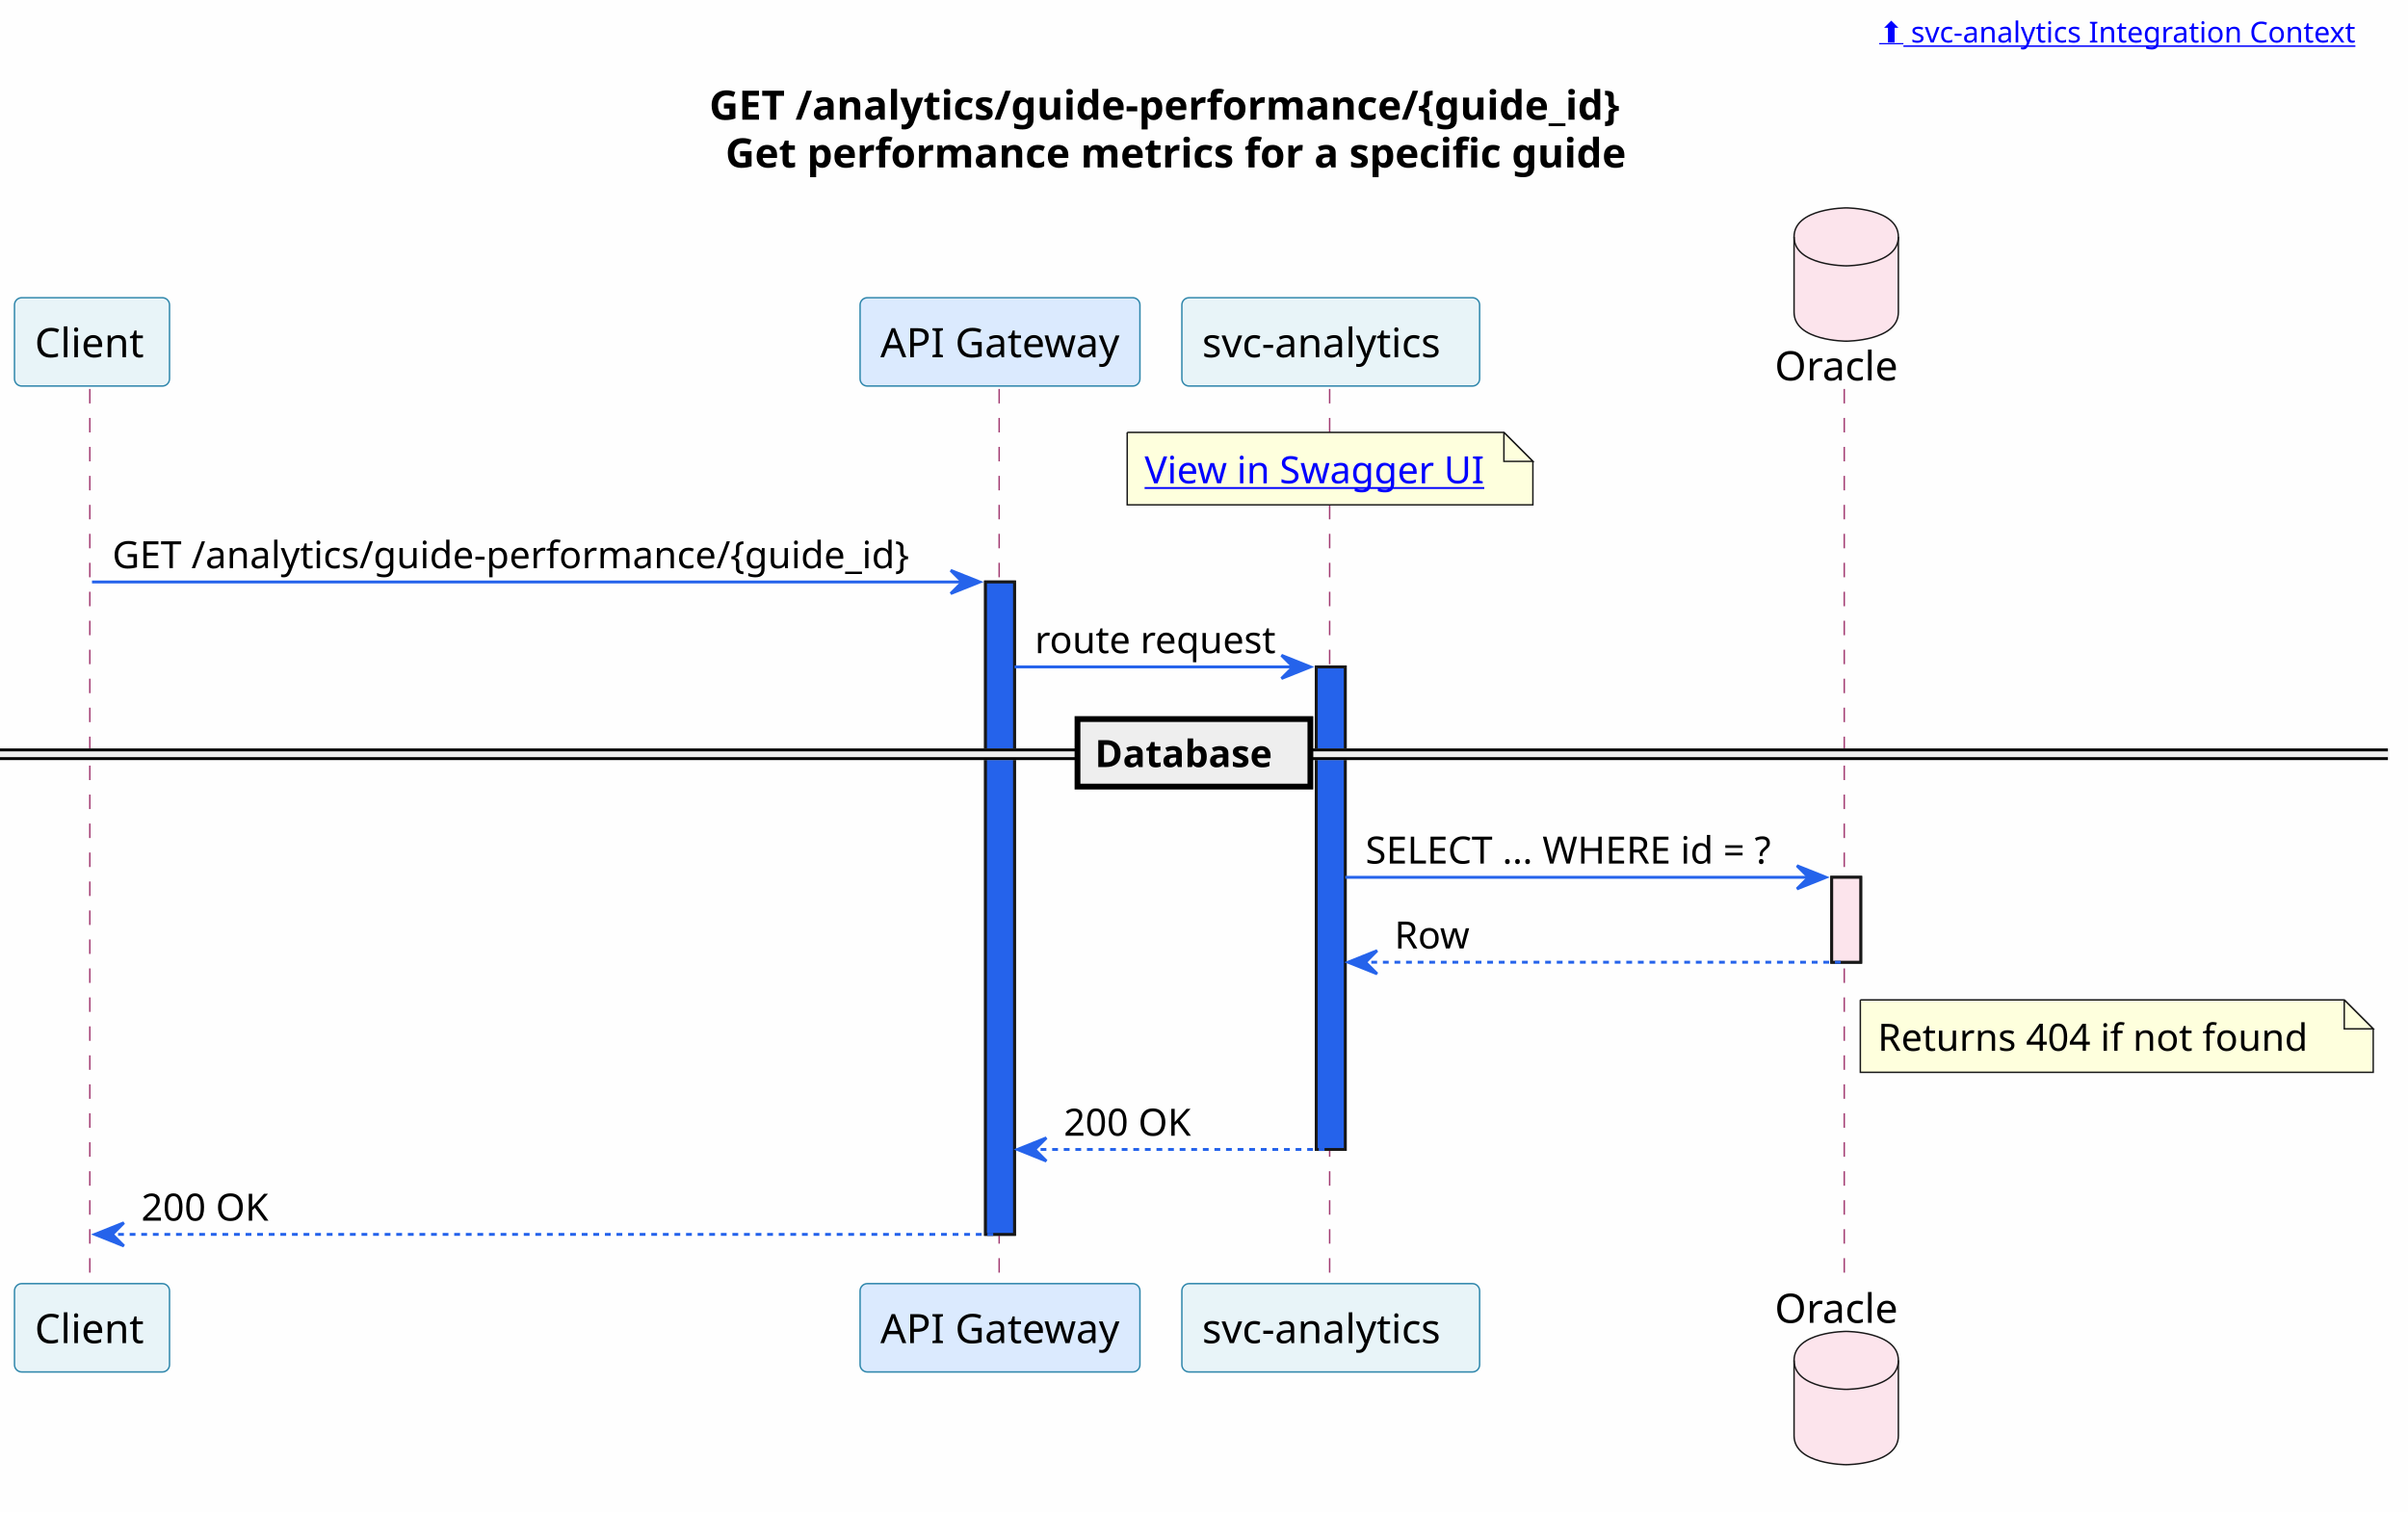
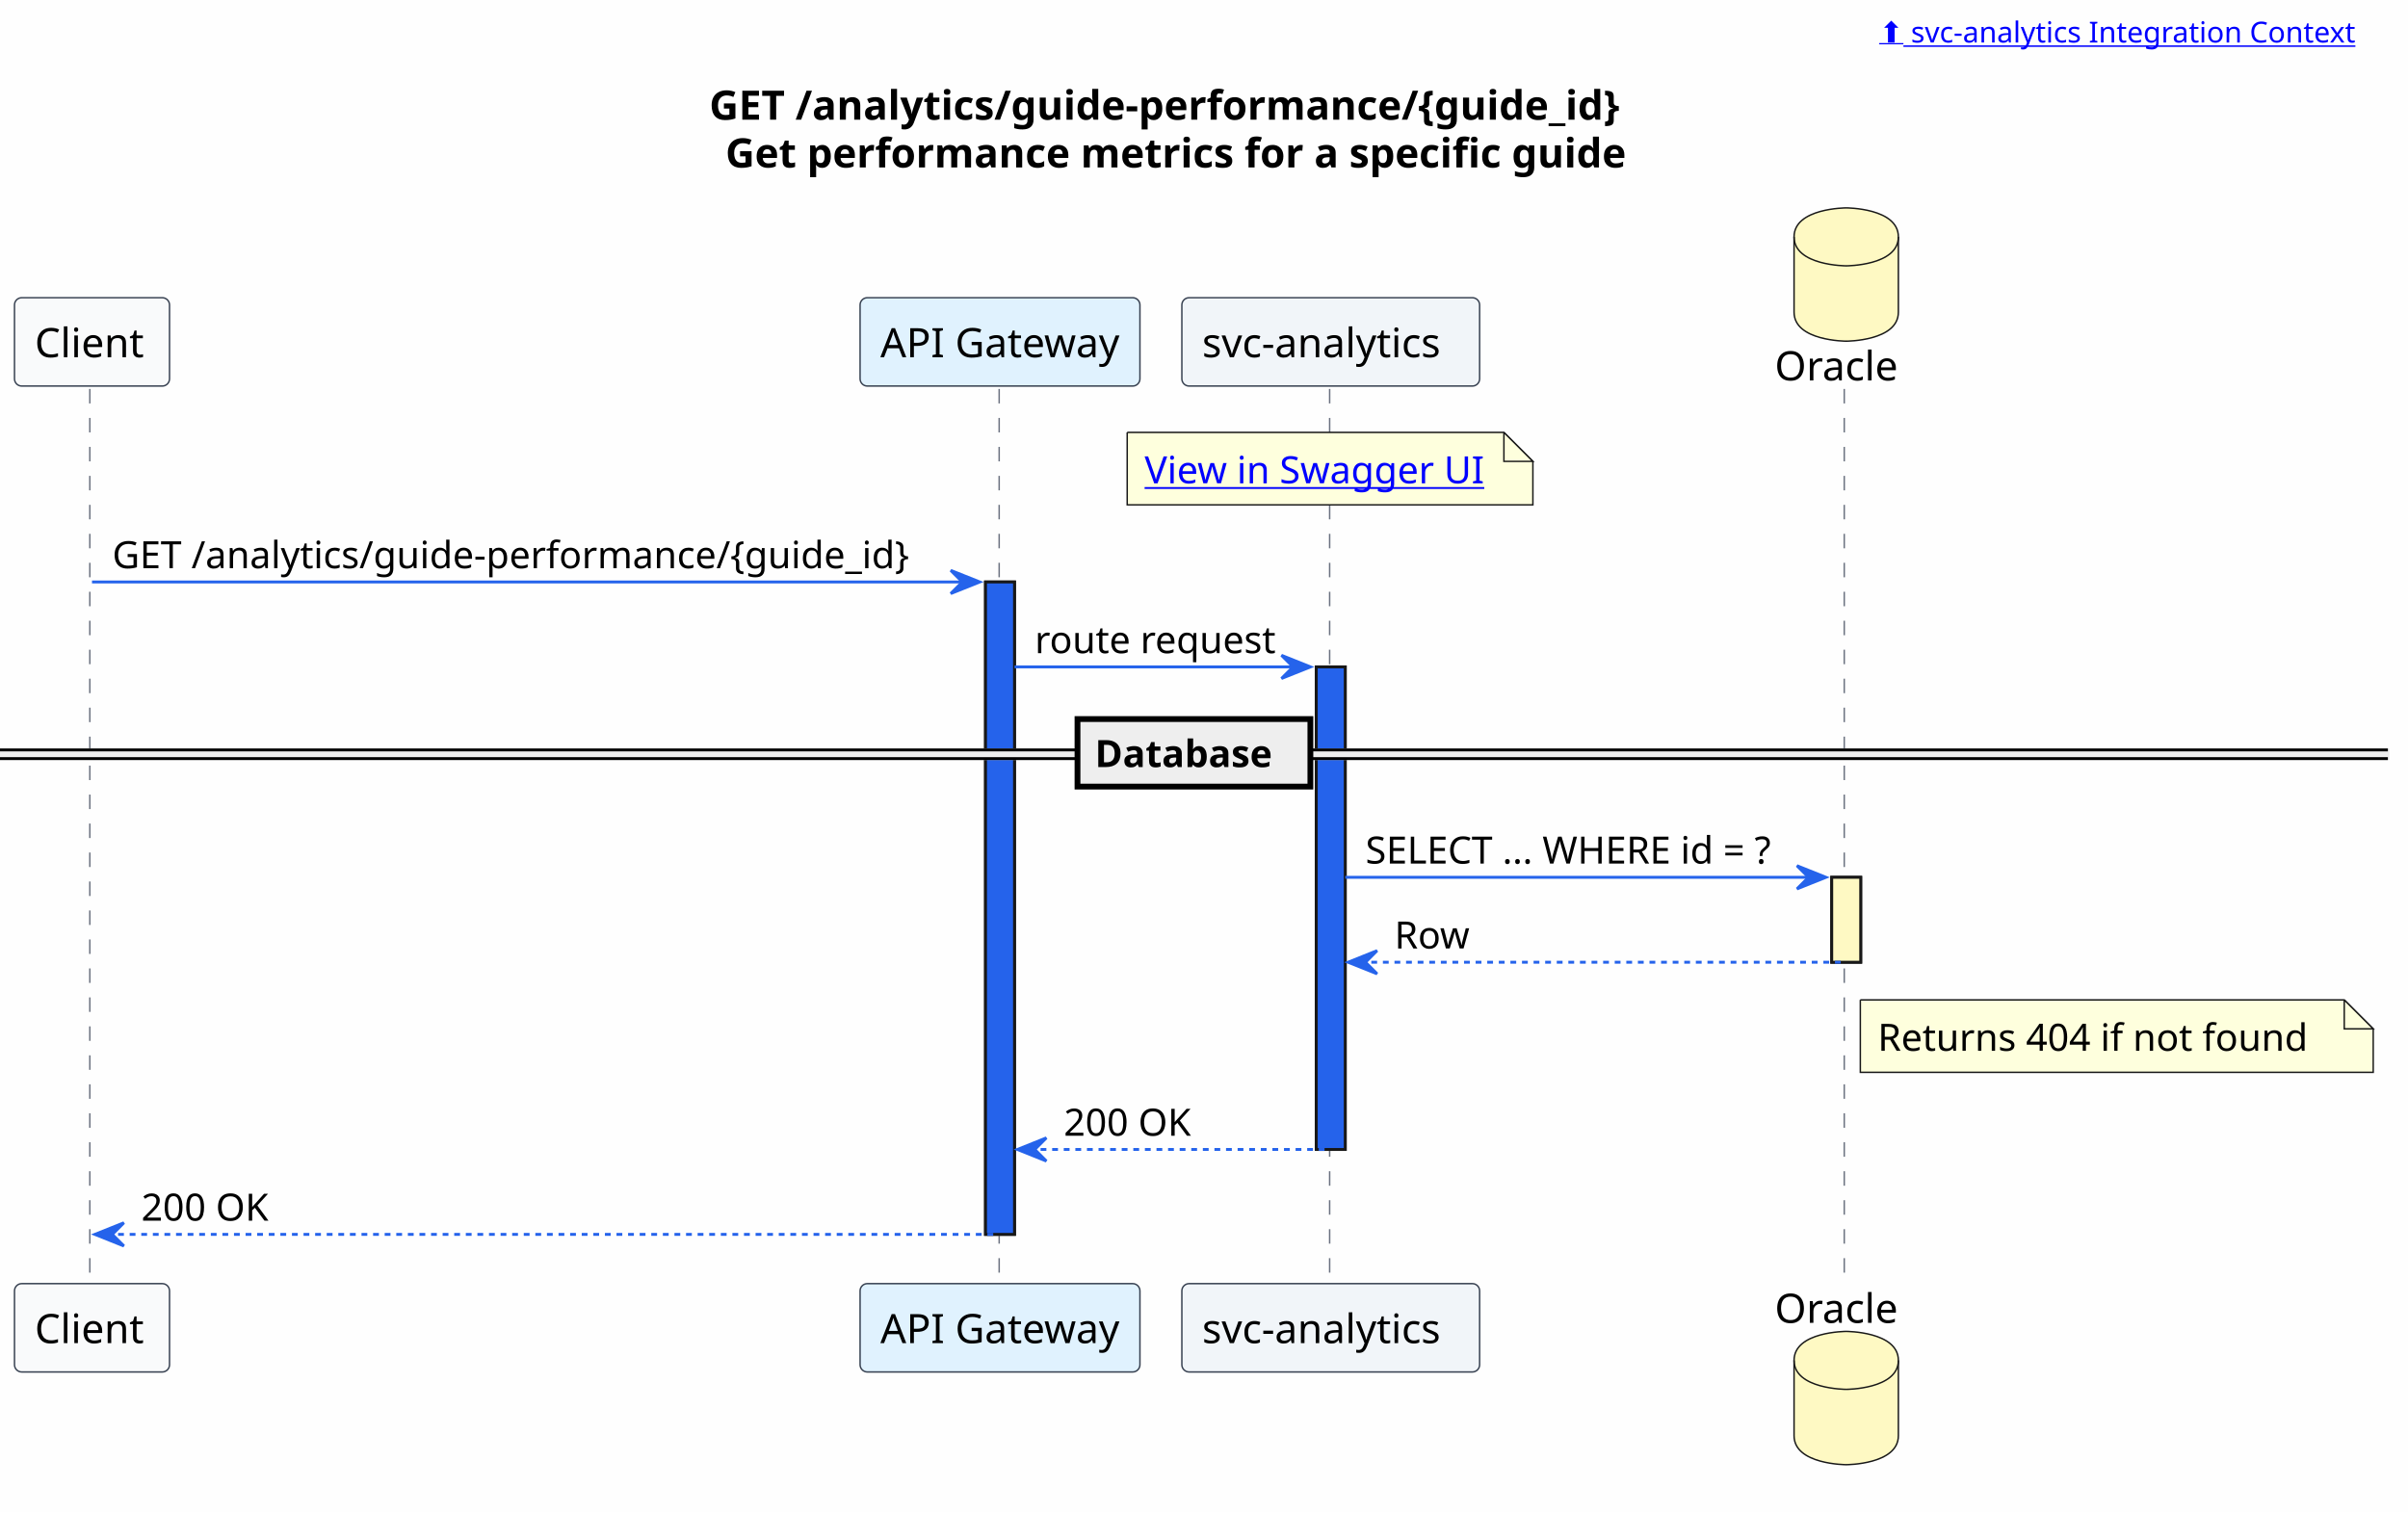
<svg xmlns="http://www.w3.org/2000/svg" xmlns:xlink="http://www.w3.org/1999/xlink" contentStyleType="text/css" data-diagram-type="SEQUENCE" height="522px" preserveAspectRatio="none" style="width:831px;height:522px;background:#FEFEFE;" version="1.1" viewBox="0 0 831 522" width="831px" zoomAndPan="magnify">
  <defs />
  <g>
    <rect fill="#FEFEFE" height="522" style="stroke:none;stroke-width:1;" width="831" x="0" y="0" />
    <text fill="#000000" font-family="'Segoe UI'" font-size="14" font-weight="bold" lengthAdjust="spacing" textLength="333.512" x="244.773" y="41.312">GET /analytics/guide-performance/{guide_id}</text>
    <text fill="#000000" font-family="'Segoe UI'" font-size="14" font-weight="bold" lengthAdjust="spacing" textLength="322.356" x="250.351" y="57.801">Get performance metrics for a specific guide</text>
    <g>
      <rect fill="#2563EB" height="225.174" style="stroke:#181818;stroke-width:1;" width="10" x="340.104" y="200.863" />
    </g>
    <g>
      <rect fill="#2563EB" height="166.553" style="stroke:#181818;stroke-width:1;" width="10" x="454.239" y="230.174" />
    </g>
    <g>
-       <rect fill="#FCE4EC" height="29.311" style="stroke:#181818;stroke-width:1;" width="10" x="632.129" y="302.795" />
+       <rect fill="#FEF9C3" height="29.311" style="stroke:#181818;stroke-width:1;" width="10" x="632.129" y="302.795" />
    </g>
    <g class="participant-lifeline" data-entity-uid="part1" data-qualified-name="Client" id="part1-lifeline">
      <g>
        <rect fill="#000000" fill-opacity="0" height="309.795" width="8" x="27.752" y="134.242" />
-         <line style="stroke:#A23B72;stroke-width:0.5;stroke-dasharray:5,5;" x1="31" x2="31" y1="134.242" y2="444.037" />
+         <line style="stroke:#6B7280;stroke-width:0.5;stroke-dasharray:5,5;" x1="31" x2="31" y1="134.242" y2="444.037" />
      </g>
    </g>
    <g class="participant-lifeline" data-entity-uid="part2" data-qualified-name="GW" id="part2-lifeline">
      <g>
        <rect fill="#000000" fill-opacity="0" height="309.795" width="8" x="341.104" y="134.242" />
-         <line style="stroke:#A23B72;stroke-width:0.5;stroke-dasharray:5,5;" x1="344.815" x2="344.815" y1="134.242" y2="444.037" />
+         <line style="stroke:#6B7280;stroke-width:0.5;stroke-dasharray:5,5;" x1="344.815" x2="344.815" y1="134.242" y2="444.037" />
      </g>
    </g>
    <g class="participant-lifeline" data-entity-uid="part3" data-qualified-name="Svc" id="part3-lifeline">
      <g>
        <rect fill="#000000" fill-opacity="0" height="309.795" width="8" x="455.239" y="134.242" />
-         <line style="stroke:#A23B72;stroke-width:0.5;stroke-dasharray:5,5;" x1="458.86" x2="458.86" y1="134.242" y2="444.037" />
+         <line style="stroke:#6B7280;stroke-width:0.5;stroke-dasharray:5,5;" x1="458.86" x2="458.86" y1="134.242" y2="444.037" />
      </g>
    </g>
    <g class="participant-lifeline" data-entity-uid="part4" data-qualified-name="DB" id="part4-lifeline">
      <g>
        <rect fill="#000000" fill-opacity="0" height="309.795" width="8" x="633.129" y="134.242" />
-         <line style="stroke:#A23B72;stroke-width:0.5;stroke-dasharray:5,5;" x1="636.453" x2="636.453" y1="134.242" y2="444.037" />
+         <line style="stroke:#6B7280;stroke-width:0.5;stroke-dasharray:5,5;" x1="636.453" x2="636.453" y1="134.242" y2="444.037" />
      </g>
    </g>
    <g class="participant participant-head" data-entity-uid="part1" data-qualified-name="Client" id="part1-head">
      <a href="/applications/" target="_top" title="/applications/" xlink:actuate="onRequest" xlink:href="/applications/" xlink:show="new" xlink:title="/applications/" xlink:type="simple">
-         <rect fill="#E8F4F8" height="30.488" rx="2.5" ry="2.5" style="stroke:#2E86AB;stroke-width:0.5;" width="53.505" x="5" y="102.754" />
+         <rect fill="#F9FAFB" height="30.488" rx="2.5" ry="2.5" style="stroke:#374151;stroke-width:0.5;" width="53.505" x="5" y="102.754" />
        <text fill="#000000" font-family="'Segoe UI'" font-size="14" lengthAdjust="spacing" textLength="39.505" x="12" y="123.289">Client</text>
      </a>
    </g>
    <g class="participant participant-tail" data-entity-uid="part1" data-qualified-name="Client" id="part1-tail">
      <a href="/applications/" target="_top" title="/applications/" xlink:actuate="onRequest" xlink:href="/applications/" xlink:show="new" xlink:title="/applications/" xlink:type="simple">
-         <rect fill="#E8F4F8" height="30.488" rx="2.5" ry="2.5" style="stroke:#2E86AB;stroke-width:0.5;" width="53.505" x="5" y="443.037" />
+         <rect fill="#F9FAFB" height="30.488" rx="2.5" ry="2.5" style="stroke:#374151;stroke-width:0.5;" width="53.505" x="5" y="443.037" />
        <text fill="#000000" font-family="'Segoe UI'" font-size="14" lengthAdjust="spacing" textLength="39.505" x="12" y="463.572">Client</text>
      </a>
    </g>
    <g class="participant participant-head" data-entity-uid="part2" data-qualified-name="GW" id="part2-head">
      <a href="/actors/#api-gateway" target="_top" title="/actors/#api-gateway" xlink:actuate="onRequest" xlink:href="/actors/#api-gateway" xlink:show="new" xlink:title="/actors/#api-gateway" xlink:type="simple">
-         <rect fill="#DBEAFE" height="30.488" rx="2.5" ry="2.5" style="stroke:#2E86AB;stroke-width:0.5;" width="96.578" x="296.815" y="102.754" />
+         <rect fill="#E0F2FE" height="30.488" rx="2.5" ry="2.5" style="stroke:#374151;stroke-width:0.5;" width="96.578" x="296.815" y="102.754" />
        <text fill="#000000" font-family="'Segoe UI'" font-size="14" lengthAdjust="spacing" textLength="82.578" x="303.815" y="123.289">API Gateway</text>
      </a>
    </g>
    <g class="participant participant-tail" data-entity-uid="part2" data-qualified-name="GW" id="part2-tail">
      <a href="/actors/#api-gateway" target="_top" title="/actors/#api-gateway" xlink:actuate="onRequest" xlink:href="/actors/#api-gateway" xlink:show="new" xlink:title="/actors/#api-gateway" xlink:type="simple">
-         <rect fill="#DBEAFE" height="30.488" rx="2.5" ry="2.5" style="stroke:#2E86AB;stroke-width:0.5;" width="96.578" x="296.815" y="443.037" />
+         <rect fill="#E0F2FE" height="30.488" rx="2.5" ry="2.5" style="stroke:#374151;stroke-width:0.5;" width="96.578" x="296.815" y="443.037" />
        <text fill="#000000" font-family="'Segoe UI'" font-size="14" lengthAdjust="spacing" textLength="82.578" x="303.815" y="463.572">API Gateway</text>
      </a>
    </g>
    <g class="participant participant-head" data-entity-uid="part3" data-qualified-name="Svc" id="part3-head">
      <a href="/microservices/svc-analytics/" target="_top" title="/microservices/svc-analytics/" xlink:actuate="onRequest" xlink:href="/microservices/svc-analytics/" xlink:show="new" xlink:title="/microservices/svc-analytics/" xlink:type="simple">
-         <rect fill="#E8F4F8" height="30.488" rx="2.5" ry="2.5" style="stroke:#2E86AB;stroke-width:0.5;" width="102.758" x="407.86" y="102.754" />
+         <rect fill="#F1F5F9" height="30.488" rx="2.5" ry="2.5" style="stroke:#374151;stroke-width:0.5;" width="102.758" x="407.86" y="102.754" />
        <text fill="#000000" font-family="'Segoe UI'" font-size="14" lengthAdjust="spacing" textLength="88.758" x="414.86" y="123.289">svc-analytics</text>
      </a>
    </g>
    <g class="participant participant-tail" data-entity-uid="part3" data-qualified-name="Svc" id="part3-tail">
      <a href="/microservices/svc-analytics/" target="_top" title="/microservices/svc-analytics/" xlink:actuate="onRequest" xlink:href="/microservices/svc-analytics/" xlink:show="new" xlink:title="/microservices/svc-analytics/" xlink:type="simple">
-         <rect fill="#E8F4F8" height="30.488" rx="2.5" ry="2.5" style="stroke:#2E86AB;stroke-width:0.5;" width="102.758" x="407.86" y="443.037" />
+         <rect fill="#F1F5F9" height="30.488" rx="2.5" ry="2.5" style="stroke:#374151;stroke-width:0.5;" width="102.758" x="407.86" y="443.037" />
        <text fill="#000000" font-family="'Segoe UI'" font-size="14" lengthAdjust="spacing" textLength="88.758" x="414.86" y="463.572">svc-analytics</text>
      </a>
    </g>
    <g class="participant participant-head" data-entity-uid="part4" data-qualified-name="DB" id="part4-head">
      <a href="/microservices/svc-analytics/#data-store" target="_top" title="/microservices/svc-analytics/#data-store" xlink:actuate="onRequest" xlink:href="/microservices/svc-analytics/#data-store" xlink:show="new" xlink:title="/microservices/svc-analytics/#data-store" xlink:type="simple">
        <text fill="#000000" font-family="'Segoe UI'" font-size="14" lengthAdjust="spacing" textLength="43.353" x="612.453" y="131.289">Oracle</text>
-         <path d="M619.129,81.754 C619.129,71.754 637.129,71.754 637.129,71.754 C637.129,71.754 655.129,71.754 655.129,81.754 L655.129,107.754 C655.129,117.754 637.129,117.754 637.129,117.754 C637.129,117.754 619.129,117.754 619.129,107.754 L619.129,81.754" fill="#FCE4EC" style="stroke:#181818;stroke-width:0.5;" />
+         <path d="M619.129,81.754 C619.129,71.754 637.129,71.754 637.129,71.754 C637.129,71.754 655.129,71.754 655.129,81.754 L655.129,107.754 C655.129,117.754 637.129,117.754 637.129,117.754 C637.129,117.754 619.129,117.754 619.129,107.754 L619.129,81.754" fill="#FEF9C3" style="stroke:#181818;stroke-width:0.5;" />
        <path d="M619.129,81.754 C619.129,91.754 637.129,91.754 637.129,91.754 C637.129,91.754 655.129,91.754 655.129,81.754" fill="none" style="stroke:#181818;stroke-width:0.5;" />
      </a>
    </g>
    <g class="participant participant-tail" data-entity-uid="part4" data-qualified-name="DB" id="part4-tail">
      <a href="/microservices/svc-analytics/#data-store" target="_top" title="/microservices/svc-analytics/#data-store" xlink:actuate="onRequest" xlink:href="/microservices/svc-analytics/#data-store" xlink:show="new" xlink:title="/microservices/svc-analytics/#data-store" xlink:type="simple">
        <text fill="#000000" font-family="'Segoe UI'" font-size="14" lengthAdjust="spacing" textLength="43.353" x="612.453" y="456.572">Oracle</text>
-         <path d="M619.129,469.525 C619.129,459.525 637.129,459.525 637.129,459.525 C637.129,459.525 655.129,459.525 655.129,469.525 L655.129,495.525 C655.129,505.525 637.129,505.525 637.129,505.525 C637.129,505.525 619.129,505.525 619.129,495.525 L619.129,469.525" fill="#FCE4EC" style="stroke:#181818;stroke-width:0.5;" />
+         <path d="M619.129,469.525 C619.129,459.525 637.129,459.525 637.129,459.525 C637.129,459.525 655.129,459.525 655.129,469.525 L655.129,495.525 C655.129,505.525 637.129,505.525 637.129,505.525 C637.129,505.525 619.129,505.525 619.129,495.525 L619.129,469.525" fill="#FEF9C3" style="stroke:#181818;stroke-width:0.5;" />
        <path d="M619.129,469.525 C619.129,479.525 637.129,479.525 637.129,479.525 C637.129,479.525 655.129,479.525 655.129,469.525" fill="none" style="stroke:#181818;stroke-width:0.5;" />
      </a>
    </g>
    <g>
      <rect fill="#2563EB" height="225.174" style="stroke:#181818;stroke-width:1;" width="10" x="340.104" y="200.863" />
    </g>
    <g>
      <rect fill="#2563EB" height="166.553" style="stroke:#181818;stroke-width:1;" width="10" x="454.239" y="230.174" />
    </g>
    <g>
-       <rect fill="#FCE4EC" height="29.311" style="stroke:#181818;stroke-width:1;" width="10" x="632.129" y="302.795" />
+       <rect fill="#FEF9C3" height="29.311" style="stroke:#181818;stroke-width:1;" width="10" x="632.129" y="302.795" />
    </g>
    <path d="M389,149.242 L389,174.242 L529,174.242 L529,159.242 L519,149.242 L389,149.242" fill="#FEFFDD" style="stroke:#181818;stroke-width:0.5;" />
    <path d="M519,149.242 L519,159.242 L529,159.242 L519,149.242" fill="#FEFFDD" style="stroke:#181818;stroke-width:0.5;" />
    <a href="/services/api/svc-analytics.html#/Staff/getGuidePerformance" target="_top" title="/services/api/svc-analytics.html#/Staff/getGuidePerformance" xlink:actuate="onRequest" xlink:href="/services/api/svc-analytics.html#/Staff/getGuidePerformance" xlink:show="new" xlink:title="/services/api/svc-analytics.html#/Staff/getGuidePerformance" xlink:type="simple">
      <text fill="#0000FF" font-family="'Segoe UI'" font-size="13" lengthAdjust="spacing" text-decoration="underline" textLength="119.406" x="395" y="166.81">View in Swagger UI</text>
    </a>
    <g class="message" data-entity-1="part1" data-entity-2="part2" id="msg1">
      <polygon fill="#2563EB" points="328.104,196.863,338.104,200.863,328.104,204.863,332.104,200.863" style="stroke:#2563EB;stroke-width:1;" />
      <line style="stroke:#2563EB;stroke-width:1;" x1="31.752" x2="334.104" y1="200.863" y2="200.863" />
      <text fill="#000000" font-family="'Segoe UI'" font-size="13" lengthAdjust="spacing" textLength="289.352" x="38.752" y="196.121">GET /analytics/guide-performance/{guide_id}</text>
    </g>
    <g class="message" data-entity-1="part2" data-entity-2="part3" id="msg2">
      <polygon fill="#2563EB" points="442.239,226.174,452.239,230.174,442.239,234.174,446.239,230.174" style="stroke:#2563EB;stroke-width:1;" />
      <line style="stroke:#2563EB;stroke-width:1;" x1="350.104" x2="448.239" y1="230.174" y2="230.174" />
      <text fill="#000000" font-family="'Segoe UI'" font-size="13" lengthAdjust="spacing" textLength="85.135" x="357.104" y="225.432">route request</text>
    </g>
    <rect fill="#EEEEEE" height="3" style="stroke:#EEEEEE;stroke-width:1;" width="824.057" x="0" y="258.829" />
    <line style="stroke:#000000;stroke-width:1;" x1="0" x2="824.057" y1="258.829" y2="258.829" />
    <line style="stroke:#000000;stroke-width:1;" x1="0" x2="824.057" y1="261.829" y2="261.829" />
    <rect fill="#EEEEEE" height="23.311" style="stroke:#000000;stroke-width:2;" width="80.371" x="371.843" y="248.174" />
    <text fill="#000000" font-family="'Segoe UI'" font-size="13" font-weight="bold" lengthAdjust="spacing" textLength="62.086" x="377.843" y="264.742">Database</text>
    <g class="message" data-entity-1="part3" data-entity-2="part4" id="msg3">
      <polygon fill="#2563EB" points="620.129,298.795,630.129,302.795,620.129,306.795,624.129,302.795" style="stroke:#2563EB;stroke-width:1;" />
      <line style="stroke:#2563EB;stroke-width:1;" x1="464.239" x2="626.129" y1="302.795" y2="302.795" />
      <text fill="#000000" font-family="'Segoe UI'" font-size="13" lengthAdjust="spacing" textLength="148.891" x="471.239" y="298.053">SELECT ... WHERE id = ?</text>
    </g>
    <g class="message" data-entity-1="part4" data-entity-2="part3" id="msg4">
      <polygon fill="#2563EB" points="475.239,328.106,465.239,332.106,475.239,336.106,471.239,332.106" style="stroke:#2563EB;stroke-width:1;" />
      <line style="stroke:#2563EB;stroke-width:1;stroke-dasharray:2,2;" x1="469.239" x2="636.129" y1="332.106" y2="332.106" />
      <text fill="#000000" font-family="'Segoe UI'" font-size="13" lengthAdjust="spacing" textLength="26.222" x="481.239" y="327.363">Row</text>
    </g>
    <path d="M642,345.106 L642,370.106 L819,370.106 L819,355.106 L809,345.106 L642,345.106" fill="#FEFFDD" style="stroke:#181818;stroke-width:0.5;" />
    <path d="M809,345.106 L809,355.106 L819,355.106 L809,345.106" fill="#FEFFDD" style="stroke:#181818;stroke-width:0.5;" />
    <text fill="#000000" font-family="'Segoe UI'" font-size="13" lengthAdjust="spacing" textLength="156.057" x="648" y="362.674">Returns 404 if not found</text>
    <g class="message" data-entity-1="part3" data-entity-2="part2" id="msg5">
      <polygon fill="#2563EB" points="361.104,392.727,351.104,396.727,361.104,400.727,357.104,396.727" style="stroke:#2563EB;stroke-width:1;" />
      <line style="stroke:#2563EB;stroke-width:1;stroke-dasharray:2,2;" x1="355.104" x2="458.239" y1="396.727" y2="396.727" />
      <text fill="#000000" font-family="'Segoe UI'" font-size="13" lengthAdjust="spacing" textLength="47.36" x="367.104" y="391.984">200 OK</text>
    </g>
    <g class="message" data-entity-1="part2" data-entity-2="part1" id="msg6">
      <polygon fill="#2563EB" points="42.752,422.037,32.752,426.037,42.752,430.037,38.752,426.037" style="stroke:#2563EB;stroke-width:1;" />
      <line style="stroke:#2563EB;stroke-width:1;stroke-dasharray:2,2;" x1="36.752" x2="344.104" y1="426.037" y2="426.037" />
      <text fill="#000000" font-family="'Segoe UI'" font-size="13" lengthAdjust="spacing" textLength="47.36" x="48.752" y="421.295">200 OK</text>
    </g>
    <a href="/microservices/svc-analytics/#integration-context" target="_top" title="/microservices/svc-analytics/#integration-context" xlink:actuate="onRequest" xlink:href="/microservices/svc-analytics/#integration-context" xlink:show="new" xlink:title="/microservices/svc-analytics/#integration-context" xlink:type="simple">
      <text fill="#0000FF" font-family="'Segoe UI'" font-size="10" lengthAdjust="spacing" text-decoration="underline" textLength="174.57" x="648.487" y="14.668">⬆ svc-analytics Integration Context</text>
    </a>
  </g>
</svg>
